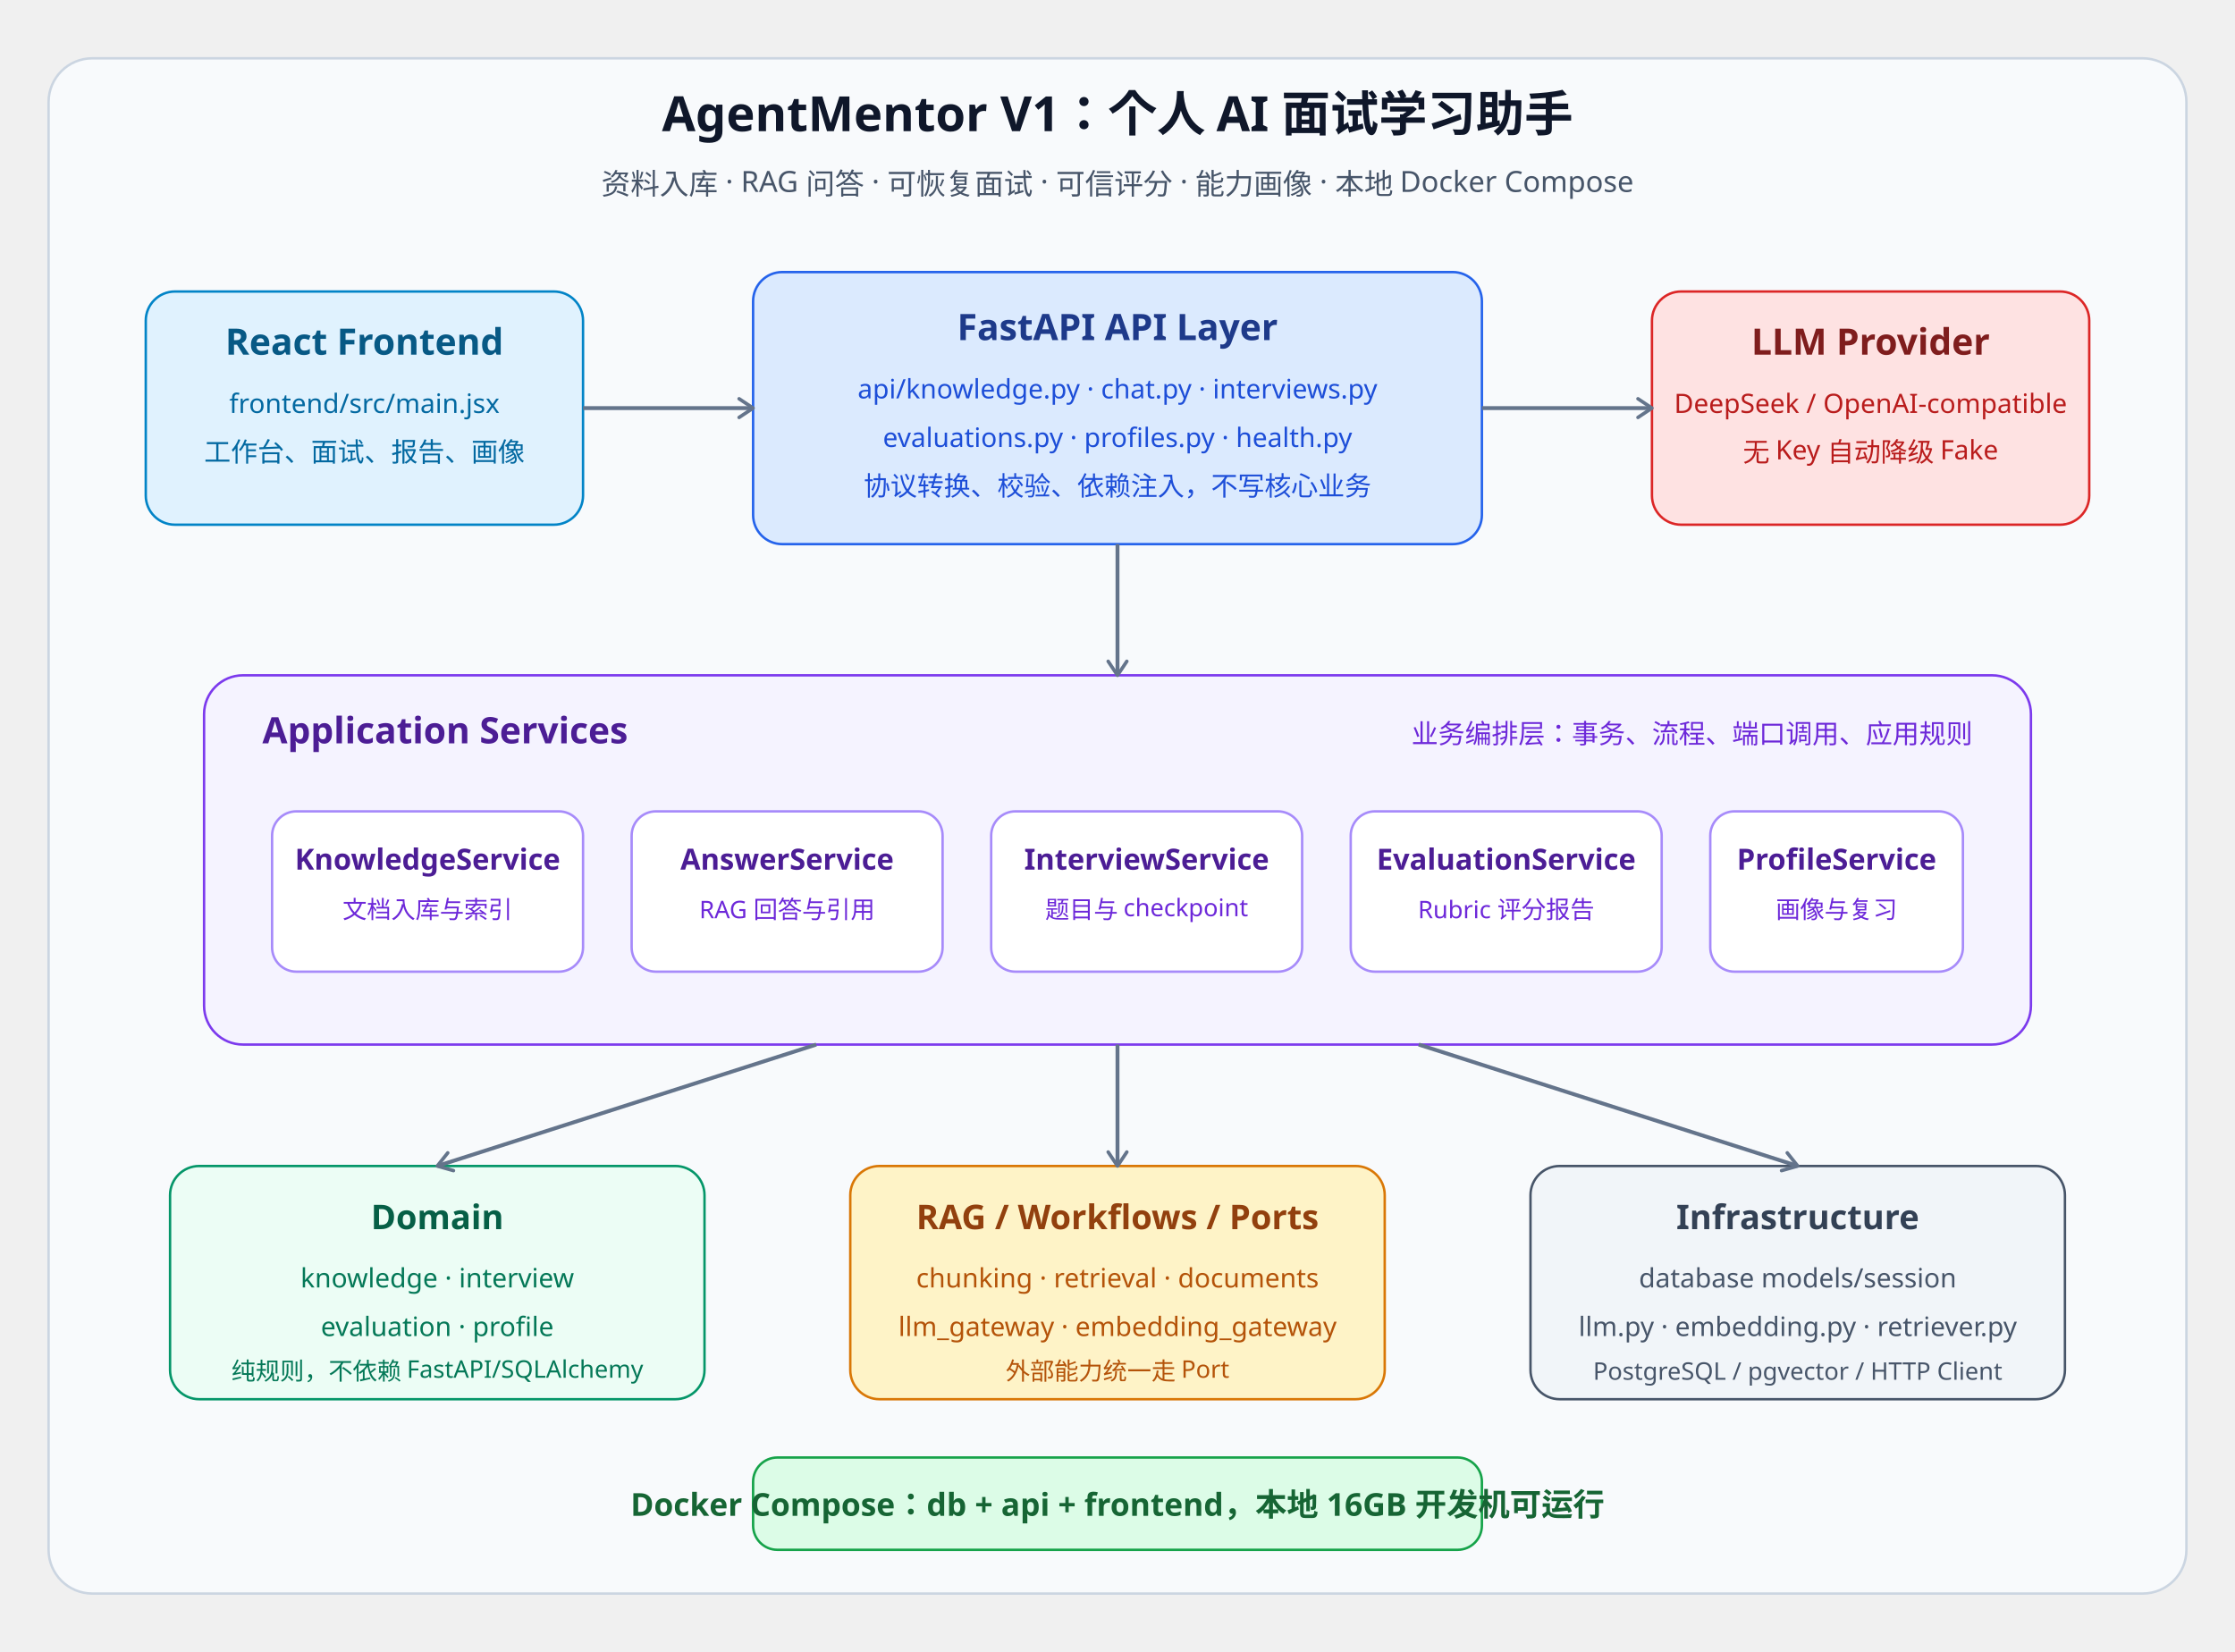
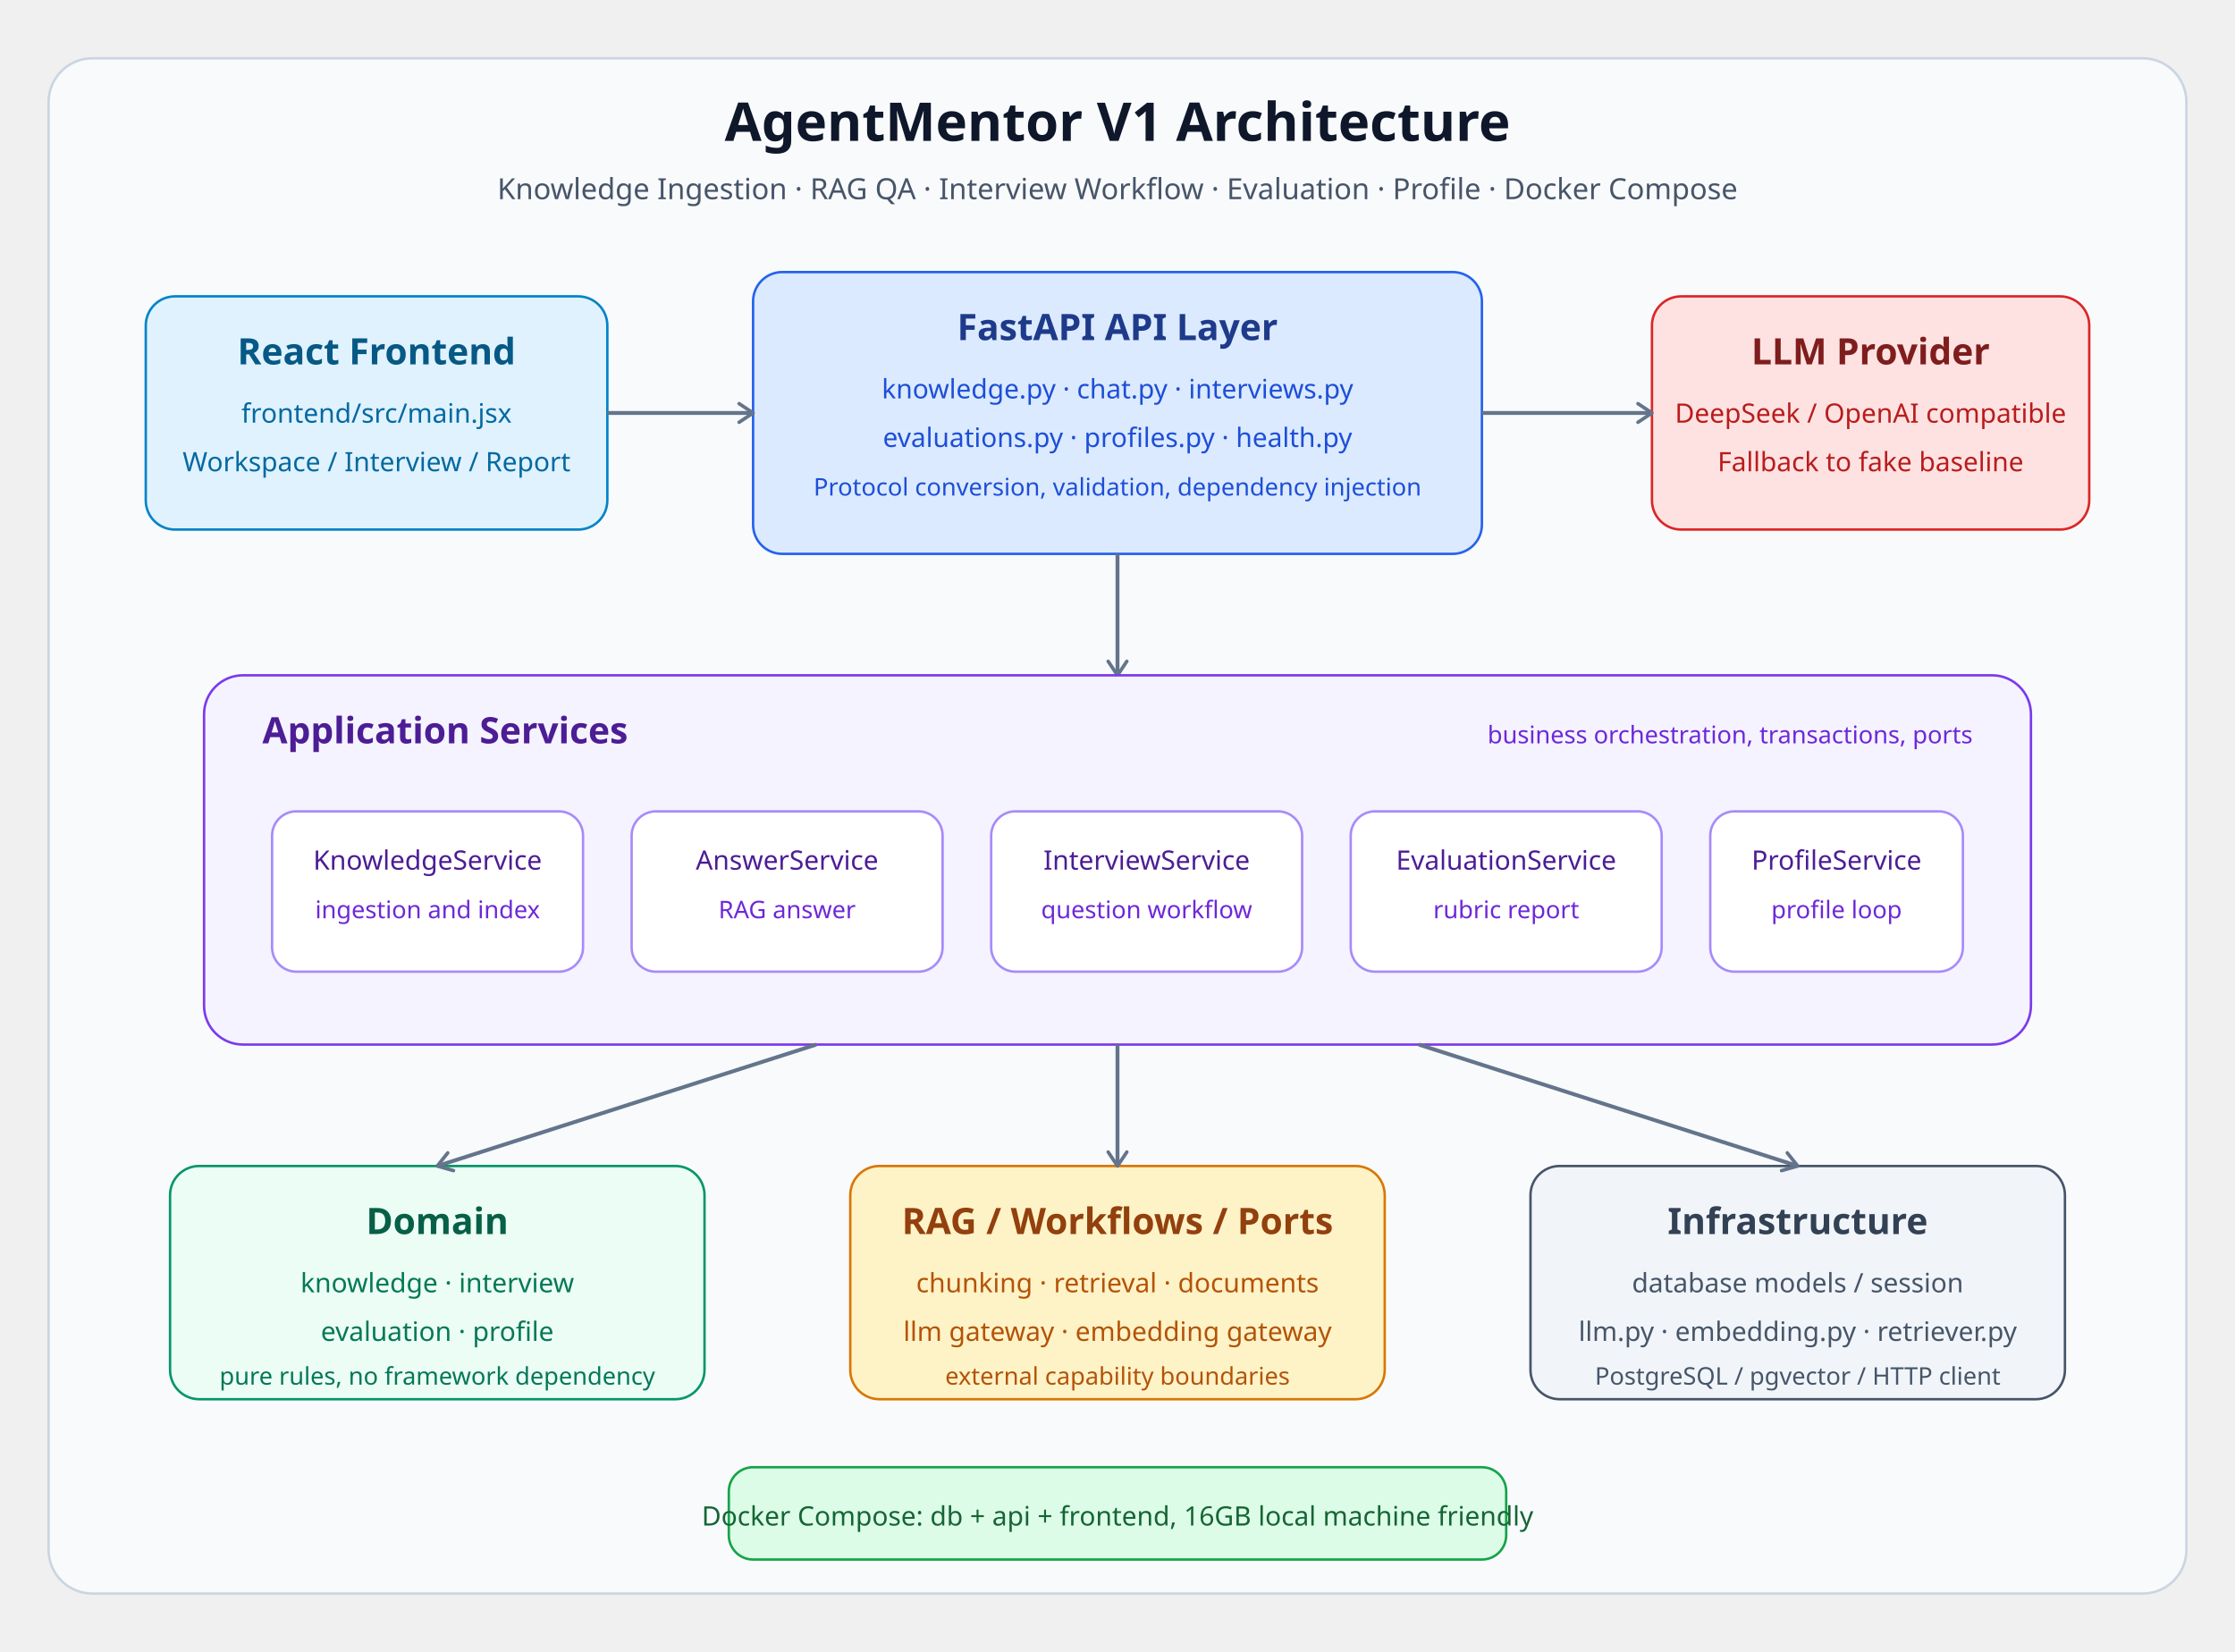
- <svg viewBox="0 0 920 680" width="100%" role="img">
+ <svg xmlns="http://www.w3.org/2000/svg" viewBox="0 0 920 680" width="100%" role="img">
  <defs>
-     <marker id="handoff-ar" viewBox="0 0 10 10" refX="8" refY="5" markerWidth="6" markerHeight="6" orient="auto-start-reverse">
-       <path d="M2 1L8 5L2 9" fill="none" stroke="context-stroke" stroke-width="1.5" stroke-linecap="round" stroke-linejoin="round" />
+     <marker id="arrow" viewBox="0 0 10 10" refX="8" refY="5" markerWidth="6" markerHeight="6" orient="auto-start-reverse">
+       <path d="M2 1L8 5L2 9" fill="none" stroke="#64748B" stroke-width="1.5" stroke-linecap="round" stroke-linejoin="round" />
    </marker>
+     <style>
+       .title{font:700 22px sans-serif;fill:#0f172a}
+       .sub{font:400 12px sans-serif;fill:#475569}
+       .h{font:700 15px sans-serif}
+       .t{font:400 11px sans-serif}
+       .small{font:400 10px sans-serif}
+     </style>
  </defs>
-   <rect x="20" y="24" width="880" height="632" rx="18" fill="#F8FAFC" stroke="#CBD5E1" stroke-width="1" />
-   <text x="460" y="54" text-anchor="middle" font-family="sans-serif" font-size="20" font-weight="700" fill="#0F172A">AgentMentor V1：个人 AI 面试学习助手</text>
-   <text x="460" y="80" text-anchor="middle" font-family="sans-serif" font-size="12" fill="#475569">资料入库 · RAG 问答 · 可恢复面试 · 可信评分 · 能力画像 · 本地 Docker Compose</text>
-   <g>
-     <rect x="60" y="120" width="180" height="96" rx="12" fill="#E0F2FE" stroke="#0284C7" stroke-width="1" />
-     <text x="150" y="146" text-anchor="middle" font-family="sans-serif" font-size="15" font-weight="700" fill="#075985">React Frontend</text>
-     <text x="150" y="170" text-anchor="middle" font-family="sans-serif" font-size="11" fill="#0369A1">frontend/src/main.jsx</text>
-     <text x="150" y="190" text-anchor="middle" font-family="sans-serif" font-size="11" fill="#0369A1">工作台、面试、报告、画像</text>
-   </g>
-   <g>
-     <rect x="310" y="112" width="300" height="112" rx="12" fill="#DBEAFE" stroke="#2563EB" stroke-width="1" />
-     <text x="460" y="140" text-anchor="middle" font-family="sans-serif" font-size="15" font-weight="700" fill="#1E3A8A">FastAPI API Layer</text>
-     <text x="460" y="164" text-anchor="middle" font-family="sans-serif" font-size="11" fill="#1D4ED8">api/knowledge.py · chat.py · interviews.py</text>
-     <text x="460" y="184" text-anchor="middle" font-family="sans-serif" font-size="11" fill="#1D4ED8">evaluations.py · profiles.py · health.py</text>
-     <text x="460" y="204" text-anchor="middle" font-family="sans-serif" font-size="11" fill="#1D4ED8">协议转换、校验、依赖注入，不写核心业务</text>
-   </g>
-   <g>
-     <rect x="680" y="120" width="180" height="96" rx="12" fill="#FEE2E2" stroke="#DC2626" stroke-width="1" />
-     <text x="770" y="146" text-anchor="middle" font-family="sans-serif" font-size="15" font-weight="700" fill="#7F1D1D">LLM Provider</text>
-     <text x="770" y="170" text-anchor="middle" font-family="sans-serif" font-size="11" fill="#B91C1C">DeepSeek / OpenAI-compatible</text>
-     <text x="770" y="190" text-anchor="middle" font-family="sans-serif" font-size="11" fill="#B91C1C">无 Key 自动降级 Fake</text>
-   </g>
-   <line x1="240" y1="168" x2="310" y2="168" stroke="#64748B" stroke-width="1.6" marker-end="url(#handoff-ar)" />
-   <line x1="610" y1="168" x2="680" y2="168" stroke="#64748B" stroke-width="1.6" marker-end="url(#handoff-ar)" />
-   <g>
-     <rect x="84" y="278" width="752" height="152" rx="16" fill="#F5F3FF" stroke="#7C3AED" stroke-width="1" />
-     <text x="108" y="306" font-family="sans-serif" font-size="15" font-weight="700" fill="#4C1D95">Application Services</text>
-     <text x="812" y="306" text-anchor="end" font-family="sans-serif" font-size="11" fill="#6D28D9">业务编排层：事务、流程、端口调用、应用规则</text>
-     <rect x="112" y="334" width="128" height="66" rx="10" fill="#FFFFFF" stroke="#A78BFA" stroke-width="1" />
-     <text x="176" y="358" text-anchor="middle" font-family="sans-serif" font-size="12" font-weight="700" fill="#4C1D95">KnowledgeService</text>
-     <text x="176" y="378" text-anchor="middle" font-family="sans-serif" font-size="10" fill="#6D28D9">文档入库与索引</text>
-     <rect x="260" y="334" width="128" height="66" rx="10" fill="#FFFFFF" stroke="#A78BFA" stroke-width="1" />
-     <text x="324" y="358" text-anchor="middle" font-family="sans-serif" font-size="12" font-weight="700" fill="#4C1D95">AnswerService</text>
-     <text x="324" y="378" text-anchor="middle" font-family="sans-serif" font-size="10" fill="#6D28D9">RAG 回答与引用</text>
-     <rect x="408" y="334" width="128" height="66" rx="10" fill="#FFFFFF" stroke="#A78BFA" stroke-width="1" />
-     <text x="472" y="358" text-anchor="middle" font-family="sans-serif" font-size="12" font-weight="700" fill="#4C1D95">InterviewService</text>
-     <text x="472" y="378" text-anchor="middle" font-family="sans-serif" font-size="10" fill="#6D28D9">题目与 checkpoint</text>
-     <rect x="556" y="334" width="128" height="66" rx="10" fill="#FFFFFF" stroke="#A78BFA" stroke-width="1" />
-     <text x="620" y="358" text-anchor="middle" font-family="sans-serif" font-size="12" font-weight="700" fill="#4C1D95">EvaluationService</text>
-     <text x="620" y="378" text-anchor="middle" font-family="sans-serif" font-size="10" fill="#6D28D9">Rubric 评分报告</text>
-     <rect x="704" y="334" width="104" height="66" rx="10" fill="#FFFFFF" stroke="#A78BFA" stroke-width="1" />
-     <text x="756" y="358" text-anchor="middle" font-family="sans-serif" font-size="12" font-weight="700" fill="#4C1D95">ProfileService</text>
-     <text x="756" y="378" text-anchor="middle" font-family="sans-serif" font-size="10" fill="#6D28D9">画像与复习</text>
-   </g>
-   <line x1="460" y1="224" x2="460" y2="278" stroke="#64748B" stroke-width="1.6" marker-end="url(#handoff-ar)" />
-   <g>
-     <rect x="70" y="480" width="220" height="96" rx="12" fill="#ECFDF5" stroke="#059669" stroke-width="1" />
-     <text x="180" y="506" text-anchor="middle" font-family="sans-serif" font-size="14" font-weight="700" fill="#065F46">Domain</text>
-     <text x="180" y="530" text-anchor="middle" font-family="sans-serif" font-size="11" fill="#047857">knowledge · interview</text>
-     <text x="180" y="550" text-anchor="middle" font-family="sans-serif" font-size="11" fill="#047857">evaluation · profile</text>
-     <text x="180" y="568" text-anchor="middle" font-family="sans-serif" font-size="10" fill="#047857">纯规则，不依赖 FastAPI/SQLAlchemy</text>
-   </g>
-   <g>
-     <rect x="350" y="480" width="220" height="96" rx="12" fill="#FEF3C7" stroke="#D97706" stroke-width="1" />
-     <text x="460" y="506" text-anchor="middle" font-family="sans-serif" font-size="14" font-weight="700" fill="#92400E">RAG / Workflows / Ports</text>
-     <text x="460" y="530" text-anchor="middle" font-family="sans-serif" font-size="11" fill="#B45309">chunking · retrieval · documents</text>
-     <text x="460" y="550" text-anchor="middle" font-family="sans-serif" font-size="11" fill="#B45309">llm_gateway · embedding_gateway</text>
-     <text x="460" y="568" text-anchor="middle" font-family="sans-serif" font-size="10" fill="#B45309">外部能力统一走 Port</text>
-   </g>
-   <g>
-     <rect x="630" y="480" width="220" height="96" rx="12" fill="#F1F5F9" stroke="#475569" stroke-width="1" />
-     <text x="740" y="506" text-anchor="middle" font-family="sans-serif" font-size="14" font-weight="700" fill="#334155">Infrastructure</text>
-     <text x="740" y="530" text-anchor="middle" font-family="sans-serif" font-size="11" fill="#475569">database models/session</text>
-     <text x="740" y="550" text-anchor="middle" font-family="sans-serif" font-size="11" fill="#475569">llm.py · embedding.py · retriever.py</text>
-     <text x="740" y="568" text-anchor="middle" font-family="sans-serif" font-size="10" fill="#475569">PostgreSQL / pgvector / HTTP Client</text>
-   </g>
-   <line x1="336" y1="430" x2="180" y2="480" stroke="#64748B" stroke-width="1.6" marker-end="url(#handoff-ar)" />
-   <line x1="460" y1="430" x2="460" y2="480" stroke="#64748B" stroke-width="1.6" marker-end="url(#handoff-ar)" />
-   <line x1="584" y1="430" x2="740" y2="480" stroke="#64748B" stroke-width="1.6" marker-end="url(#handoff-ar)" />
-   <g>
-     <rect x="310" y="600" width="300" height="38" rx="10" fill="#DCFCE7" stroke="#16A34A" stroke-width="1" />
-     <text x="460" y="624" text-anchor="middle" font-family="sans-serif" font-size="13" font-weight="700" fill="#166534">Docker Compose：db + api + frontend，本地 16GB 开发机可运行</text>
-   </g>
+   <rect x="20" y="24" width="880" height="632" rx="18" fill="#F8FAFC" stroke="#CBD5E1" />
+   <text x="460" y="58" text-anchor="middle" class="title">AgentMentor V1 Architecture</text>
+   <text x="460" y="82" text-anchor="middle" class="sub">Knowledge Ingestion · RAG QA · Interview Workflow · Evaluation · Profile · Docker Compose</text>
+   <rect x="60" y="122" width="190" height="96" rx="12" fill="#E0F2FE" stroke="#0284C7" />
+   <text x="155" y="150" text-anchor="middle" class="h" fill="#075985">React Frontend</text>
+   <text x="155" y="174" text-anchor="middle" class="t" fill="#0369A1">frontend/src/main.jsx</text>
+   <text x="155" y="194" text-anchor="middle" class="t" fill="#0369A1">Workspace / Interview / Report</text>
+   <rect x="310" y="112" width="300" height="116" rx="12" fill="#DBEAFE" stroke="#2563EB" />
+   <text x="460" y="140" text-anchor="middle" class="h" fill="#1E3A8A">FastAPI API Layer</text>
+   <text x="460" y="164" text-anchor="middle" class="t" fill="#1D4ED8">knowledge.py · chat.py · interviews.py</text>
+   <text x="460" y="184" text-anchor="middle" class="t" fill="#1D4ED8">evaluations.py · profiles.py · health.py</text>
+   <text x="460" y="204" text-anchor="middle" class="small" fill="#1D4ED8">Protocol conversion, validation, dependency injection</text>
+   <rect x="680" y="122" width="180" height="96" rx="12" fill="#FEE2E2" stroke="#DC2626" />
+   <text x="770" y="150" text-anchor="middle" class="h" fill="#7F1D1D">LLM Provider</text>
+   <text x="770" y="174" text-anchor="middle" class="t" fill="#B91C1C">DeepSeek / OpenAI compatible</text>
+   <text x="770" y="194" text-anchor="middle" class="t" fill="#B91C1C">Fallback to fake baseline</text>
+   <line x1="250" y1="170" x2="310" y2="170" stroke="#64748B" stroke-width="1.6" marker-end="url(#arrow)" />
+   <line x1="610" y1="170" x2="680" y2="170" stroke="#64748B" stroke-width="1.6" marker-end="url(#arrow)" />
+   <line x1="460" y1="228" x2="460" y2="278" stroke="#64748B" stroke-width="1.6" marker-end="url(#arrow)" />
+   <rect x="84" y="278" width="752" height="152" rx="16" fill="#F5F3FF" stroke="#7C3AED" />
+   <text x="108" y="306" class="h" fill="#4C1D95">Application Services</text>
+   <text x="812" y="306" text-anchor="end" class="small" fill="#6D28D9">business orchestration, transactions, ports</text>
+   <rect x="112" y="334" width="128" height="66" rx="10" fill="#FFFFFF" stroke="#A78BFA" />
+   <text x="176" y="358" text-anchor="middle" class="t" font-weight="700" fill="#4C1D95">KnowledgeService</text>
+   <text x="176" y="378" text-anchor="middle" class="small" fill="#6D28D9">ingestion and index</text>
+   <rect x="260" y="334" width="128" height="66" rx="10" fill="#FFFFFF" stroke="#A78BFA" />
+   <text x="324" y="358" text-anchor="middle" class="t" font-weight="700" fill="#4C1D95">AnswerService</text>
+   <text x="324" y="378" text-anchor="middle" class="small" fill="#6D28D9">RAG answer</text>
+   <rect x="408" y="334" width="128" height="66" rx="10" fill="#FFFFFF" stroke="#A78BFA" />
+   <text x="472" y="358" text-anchor="middle" class="t" font-weight="700" fill="#4C1D95">InterviewService</text>
+   <text x="472" y="378" text-anchor="middle" class="small" fill="#6D28D9">question workflow</text>
+   <rect x="556" y="334" width="128" height="66" rx="10" fill="#FFFFFF" stroke="#A78BFA" />
+   <text x="620" y="358" text-anchor="middle" class="t" font-weight="700" fill="#4C1D95">EvaluationService</text>
+   <text x="620" y="378" text-anchor="middle" class="small" fill="#6D28D9">rubric report</text>
+   <rect x="704" y="334" width="104" height="66" rx="10" fill="#FFFFFF" stroke="#A78BFA" />
+   <text x="756" y="358" text-anchor="middle" class="t" font-weight="700" fill="#4C1D95">ProfileService</text>
+   <text x="756" y="378" text-anchor="middle" class="small" fill="#6D28D9">profile loop</text>
+   <rect x="70" y="480" width="220" height="96" rx="12" fill="#ECFDF5" stroke="#059669" />
+   <text x="180" y="508" text-anchor="middle" class="h" fill="#065F46">Domain</text>
+   <text x="180" y="532" text-anchor="middle" class="t" fill="#047857">knowledge · interview</text>
+   <text x="180" y="552" text-anchor="middle" class="t" fill="#047857">evaluation · profile</text>
+   <text x="180" y="570" text-anchor="middle" class="small" fill="#047857">pure rules, no framework dependency</text>
+   <rect x="350" y="480" width="220" height="96" rx="12" fill="#FEF3C7" stroke="#D97706" />
+   <text x="460" y="508" text-anchor="middle" class="h" fill="#92400E">RAG / Workflows / Ports</text>
+   <text x="460" y="532" text-anchor="middle" class="t" fill="#B45309">chunking · retrieval · documents</text>
+   <text x="460" y="552" text-anchor="middle" class="t" fill="#B45309">llm gateway · embedding gateway</text>
+   <text x="460" y="570" text-anchor="middle" class="small" fill="#B45309">external capability boundaries</text>
+   <rect x="630" y="480" width="220" height="96" rx="12" fill="#F1F5F9" stroke="#475569" />
+   <text x="740" y="508" text-anchor="middle" class="h" fill="#334155">Infrastructure</text>
+   <text x="740" y="532" text-anchor="middle" class="t" fill="#475569">database models / session</text>
+   <text x="740" y="552" text-anchor="middle" class="t" fill="#475569">llm.py · embedding.py · retriever.py</text>
+   <text x="740" y="570" text-anchor="middle" class="small" fill="#475569">PostgreSQL / pgvector / HTTP client</text>
+   <line x1="336" y1="430" x2="180" y2="480" stroke="#64748B" stroke-width="1.6" marker-end="url(#arrow)" />
+   <line x1="460" y1="430" x2="460" y2="480" stroke="#64748B" stroke-width="1.6" marker-end="url(#arrow)" />
+   <line x1="584" y1="430" x2="740" y2="480" stroke="#64748B" stroke-width="1.6" marker-end="url(#arrow)" />
+   <rect x="300" y="604" width="320" height="38" rx="10" fill="#DCFCE7" stroke="#16A34A" />
+   <text x="460" y="628" text-anchor="middle" class="t" font-weight="700" fill="#166534">Docker Compose: db + api + frontend, 16GB local machine friendly</text>
</svg>
